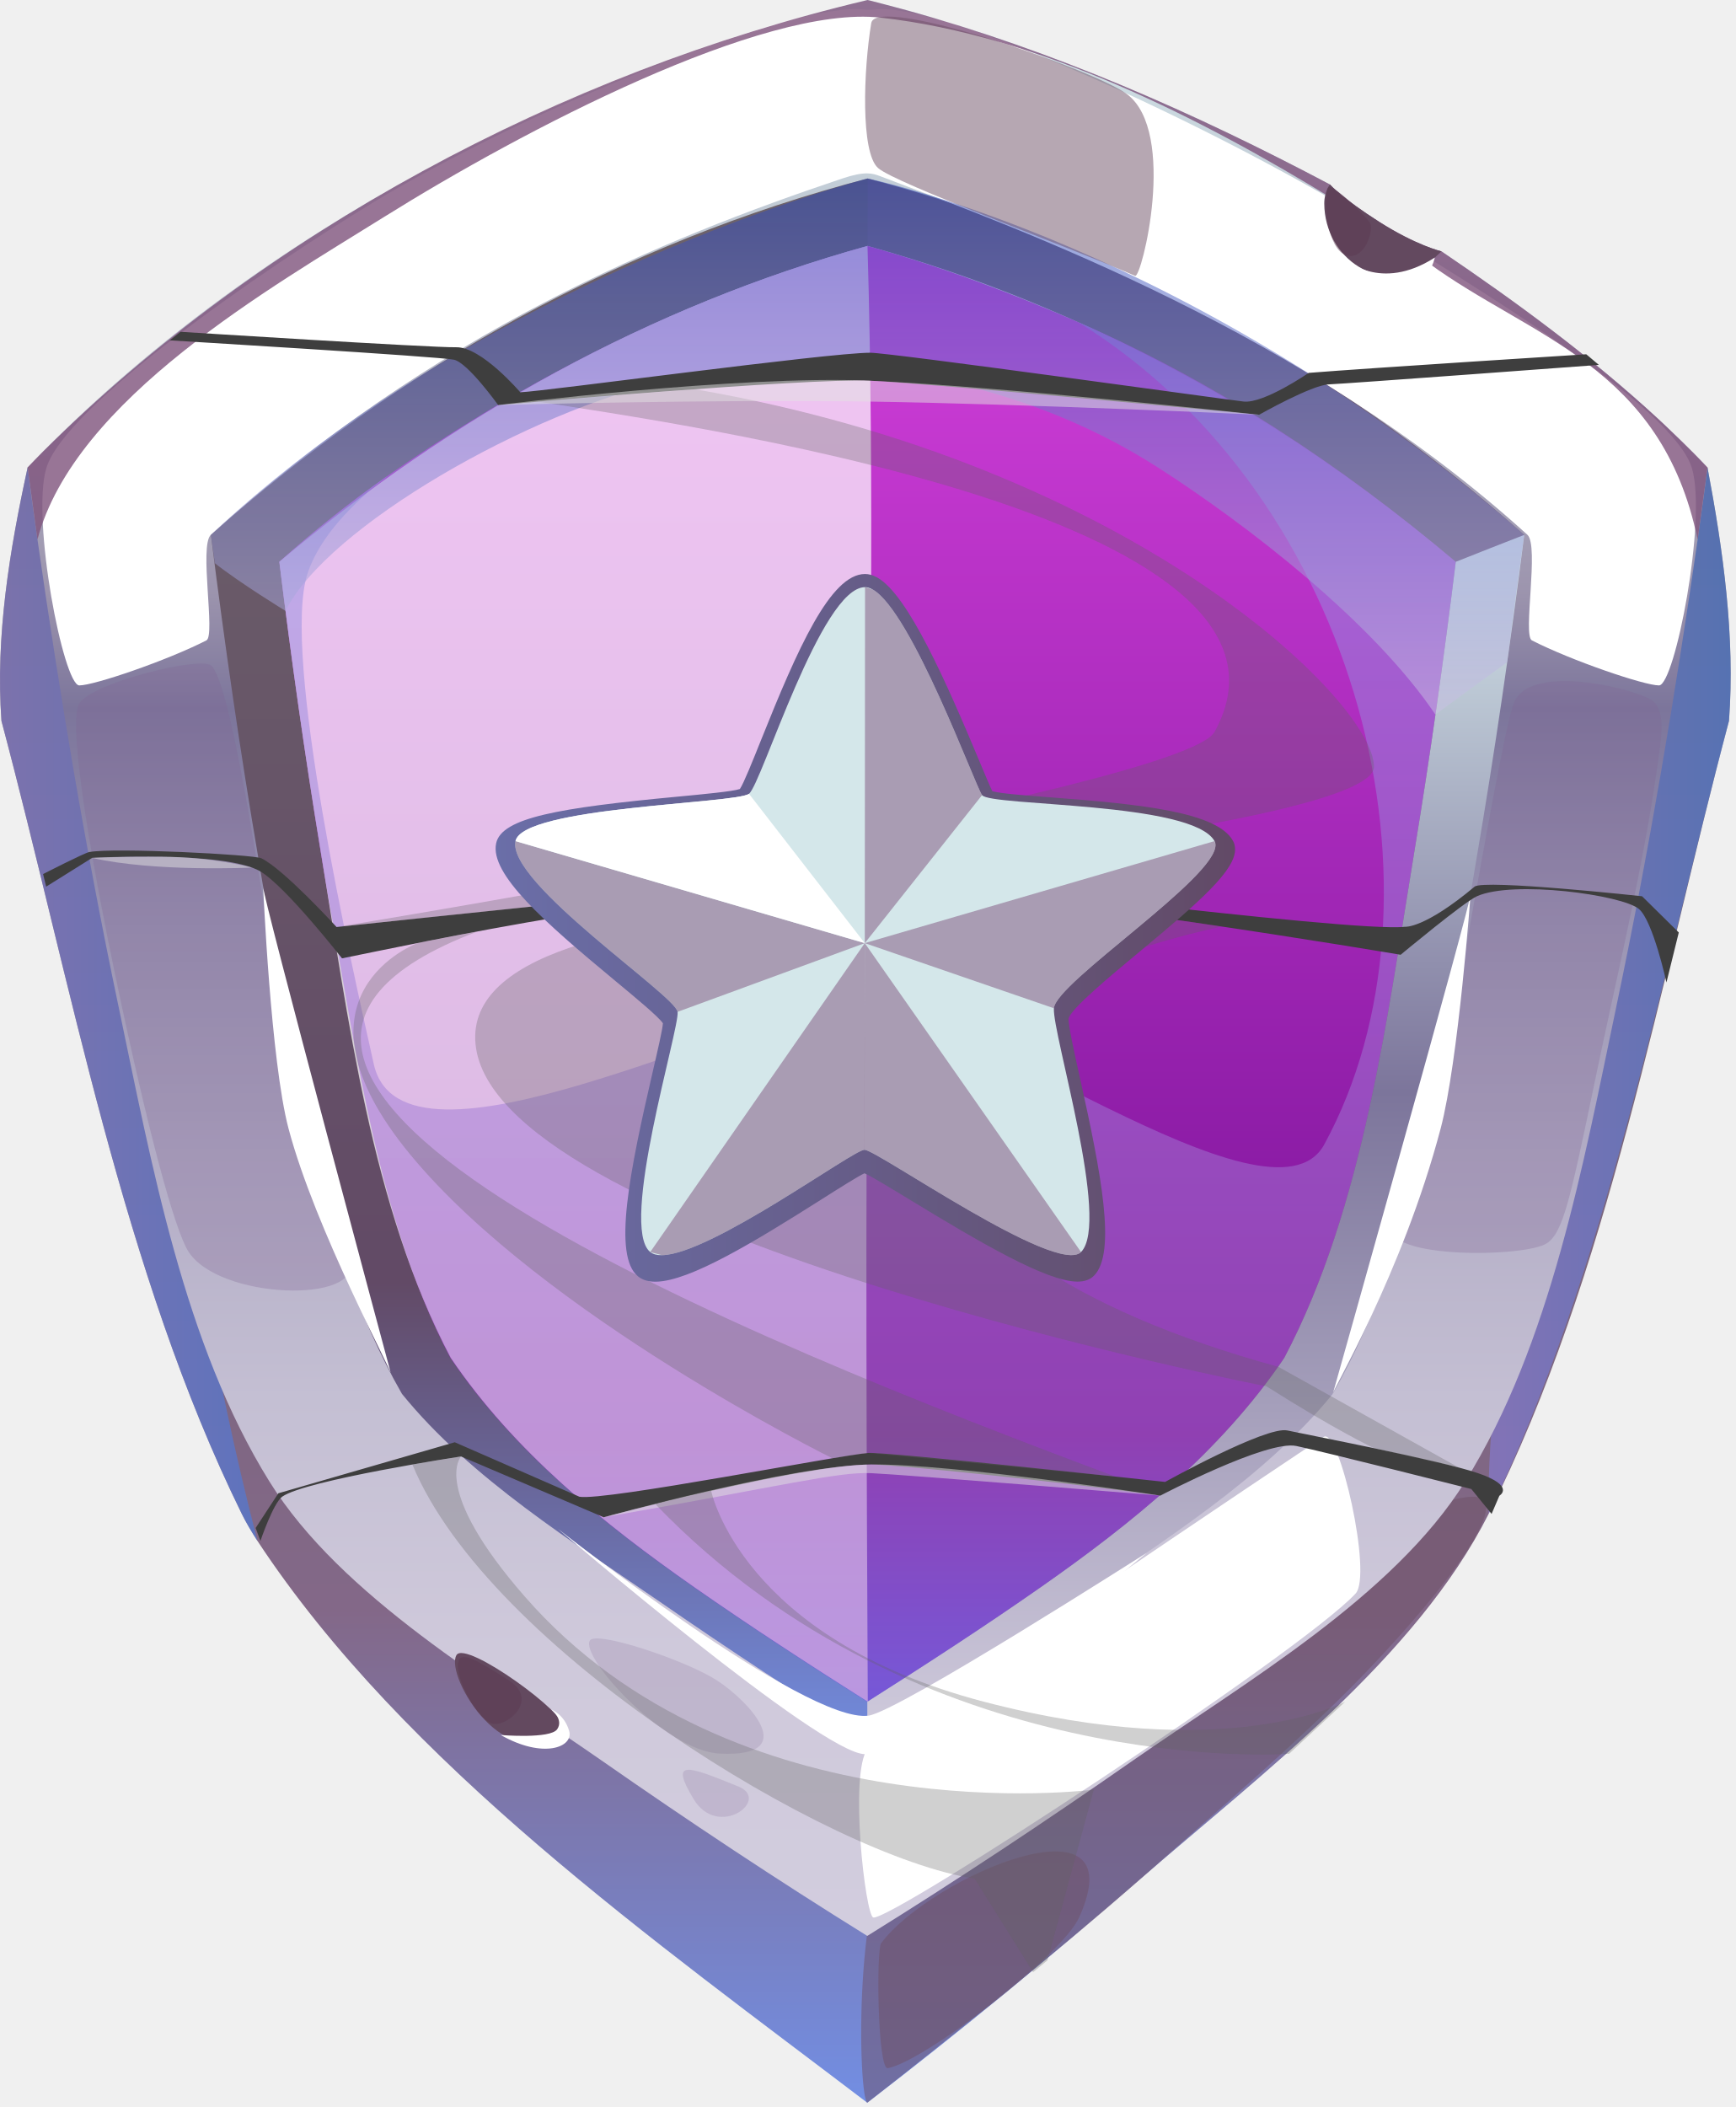
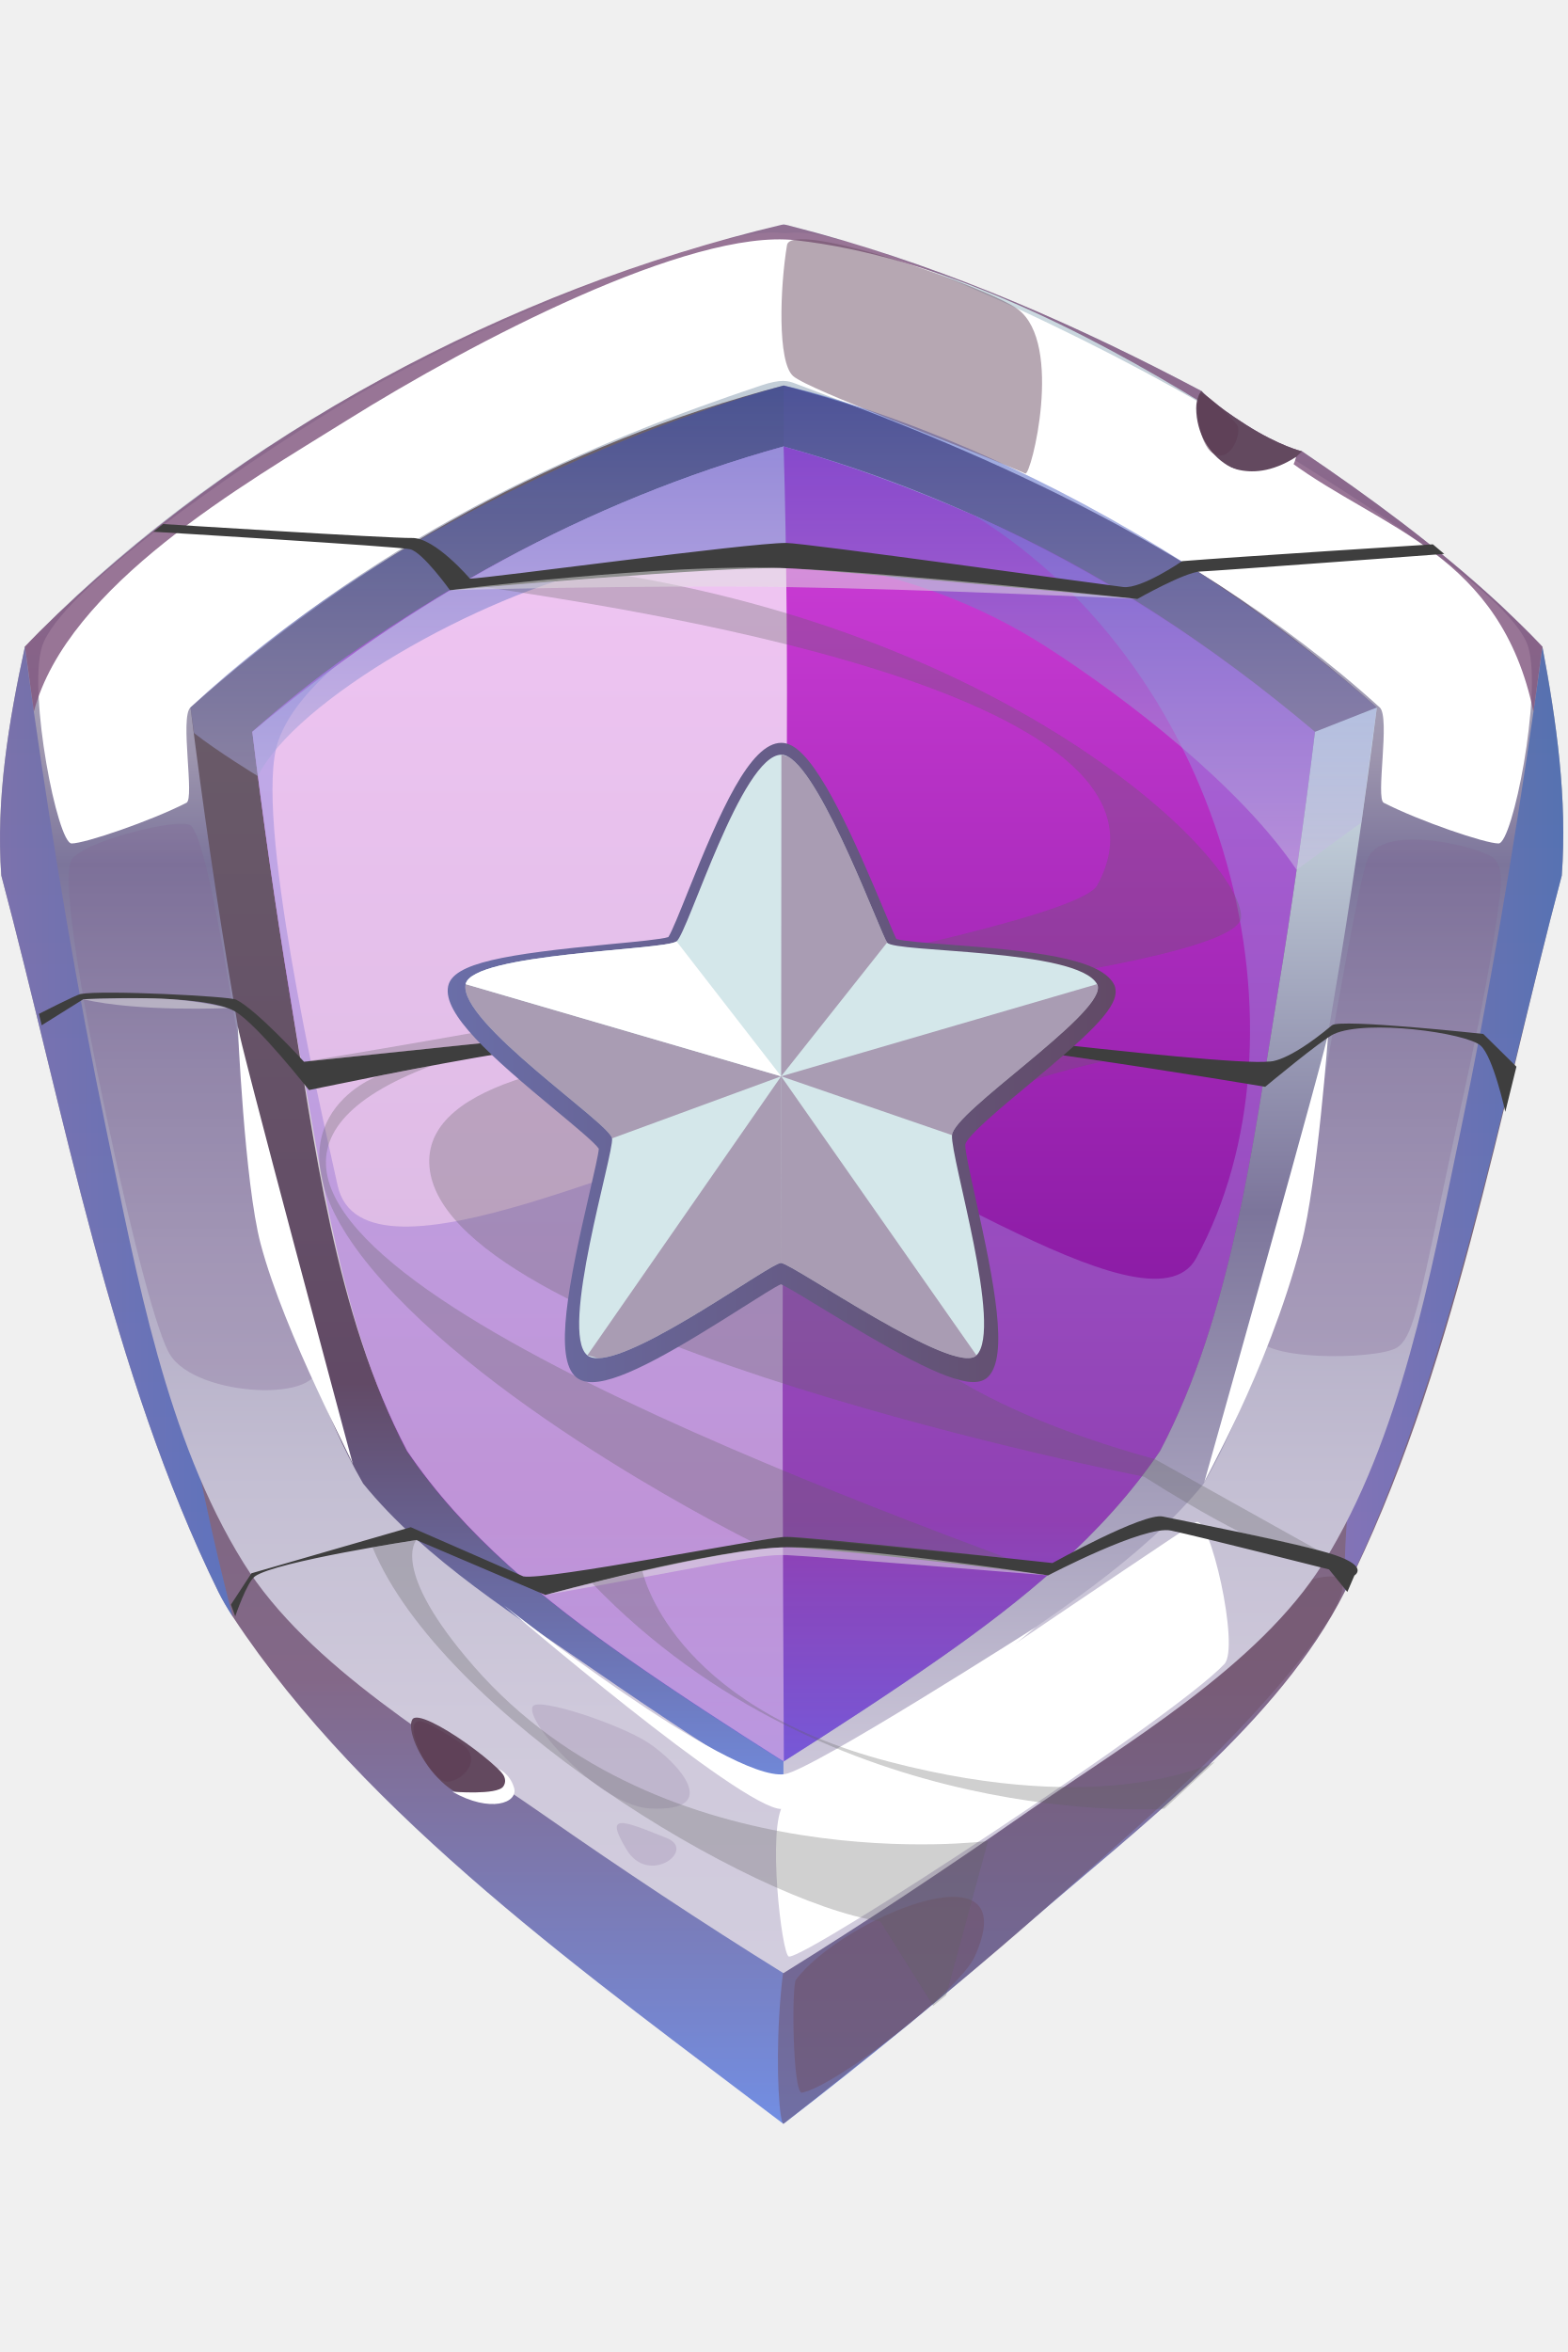
- <svg xmlns="http://www.w3.org/2000/svg" width="201" height="244" viewBox="0 0 201 244" fill="none">
+ <svg xmlns="http://www.w3.org/2000/svg" width="100" height="150" viewBox="0 0 201 244" fill="none">
  <g clip-path="url(#clip0_2402_524)">
    <path d="M200.244 83.482C192.18 113.797 186.342 147.658 172.407 175.317C164.034 191.936 146.062 205.456 132.052 217.612C121.767 226.535 111.247 235.216 100.444 243.507C76.023 224.91 46.857 204.333 29.82 178.449C29.818 178.449 29.817 178.449 29.815 178.449C29.11 177.355 28.492 176.31 28.004 175.318C14.21 147.268 8.226 113.778 0.168 83.483C-0.545 73.705 1.119 63.667 3.201 54.133C68.047 51.976 132.912 51.979 197.757 54.152C199.565 63.73 200.971 73.725 200.244 83.482Z" fill="url(#paint0_linear_2402_524)" />
    <path opacity="0.5" d="M200.244 83.482C192.18 113.797 186.118 146.988 172.407 175.317C172.049 154.338 179.28 131.476 183.768 111.171C187.992 92.061 192.64 73.041 197.757 54.151C199.565 63.73 200.971 73.725 200.244 83.482Z" fill="url(#paint1_linear_2402_524)" />
    <path opacity="0.5" d="M100.446 243.505C99.439 243.061 98.596 217.897 104.698 210.524C112.606 200.967 127.989 193.653 139.691 186.822C144.867 183.801 170.782 170.184 172.037 173.997C173.156 177.397 162.448 189.246 158.137 193.714C150.434 201.698 141.065 209.611 132.78 216.982C121.252 227.238 100.446 243.505 100.446 243.505Z" fill="#6E5066" />
    <path opacity="0.5" d="M29.82 178.448C29.818 178.448 29.817 178.448 29.815 178.448C29.11 177.354 28.492 176.309 28.004 175.317C14.21 147.267 8.226 113.777 0.168 83.482C-0.545 73.704 1.119 63.666 3.201 54.132C6.644 54.013 8.365 53.956 11.808 53.848C16.697 95.117 19.325 138.138 29.82 178.448Z" fill="url(#paint2_linear_2402_524)" />
    <path d="M178.3 60.104C171.674 54.224 164.862 48.855 157.595 43.789C157.589 43.785 157.586 43.783 157.58 43.779C141.313 33.341 124.085 24.914 105.512 19.451C105.509 19.451 105.509 19.451 105.507 19.451C103.886 18.975 102.435 18.578 101.17 18.251C100.897 18.178 100.759 18.142 100.486 18.07C100.214 18.142 100.078 18.178 99.807 18.251C71.086 25.725 44.78 40.438 22.656 60.091C22.303 60.417 22.127 60.579 21.775 60.905C21.837 61.39 21.868 61.633 21.93 62.118C22.081 63.302 22.247 64.571 22.425 65.915C23.923 77.183 25.604 88.526 27.534 99.697C31.054 120.072 34.013 144.254 44.619 162.682C44.638 162.714 44.648 162.73 44.668 162.762C44.689 162.792 44.7 162.807 44.721 162.837C52.732 173.032 65.121 180.545 75.534 187.804C79.325 190.447 83.125 192.977 86.645 195.301C90.84 198.07 95.074 200.801 99.337 203.471C99.782 203.752 100.004 203.892 100.45 204.171C100.897 203.891 101.12 203.751 101.567 203.47C101.739 203.365 101.911 203.253 102.088 203.14C109.857 198.162 117.777 193.061 125.374 187.8C135.807 180.574 148.183 173.055 156.194 162.832C156.215 162.802 156.226 162.787 156.247 162.757C156.267 162.725 156.277 162.709 156.296 162.677C166.902 144.233 169.865 120.093 173.4 99.702C175.116 89.802 176.65 79.775 178.009 69.779C178.392 66.96 178.736 64.39 179.022 62.132C179.086 61.646 179.118 61.404 179.182 60.919C178.829 60.592 178.653 60.43 178.3 60.104ZM163.823 98.482C160.661 117.616 157.988 139.695 148.737 157.249C140.836 166.041 130.189 172.793 120.608 179.383C114.02 183.915 107.252 188.353 100.45 192.654C93.65 188.355 86.887 183.917 80.3 179.386C70.722 172.797 60.137 165.994 52.178 157.253C42.914 139.661 40.277 117.667 37.115 98.477C35.294 87.425 33.707 76.226 32.355 65.051C52.312 48.231 75.268 35.467 100.483 28.479C125.695 35.468 148.646 48.24 168.598 65.061C167.224 76.234 165.649 87.432 163.823 98.482Z" fill="url(#paint3_linear_2402_524)" />
    <path d="M168.597 65.062C167.223 76.234 165.649 87.432 163.822 98.482C160.66 117.616 157.987 139.695 148.736 157.249C141.419 168.079 131.025 176.467 120.555 183.79C114.055 188.337 107.234 192.764 100.448 197.065C93.663 192.766 86.847 188.339 80.349 183.793C69.873 176.465 59.502 168.082 52.175 157.253C43.833 141.384 41.261 121.858 38.136 104.533C38.132 104.528 38.132 104.528 38.132 104.528C37.797 102.58 37.45 100.559 37.112 98.477C35.316 87.391 33.705 76.226 32.352 65.051C36.243 61.587 40.408 58.23 44.642 55.268C59.355 44.978 75.572 36.494 92.76 30.832C95.694 29.866 98.302 29.081 100.481 28.478C108.902 30.842 117.096 33.903 125.026 37.369C140.829 44.276 155.321 53.841 168.597 65.062Z" fill="url(#paint4_linear_2402_524)" />
    <path opacity="0.3" d="M176.528 61.941C173.346 63.182 171.76 63.807 168.597 65.062C148.646 48.241 125.694 35.469 100.482 28.48C100.483 25.356 100.483 23.794 100.484 20.669C102.49 20.179 103.494 19.935 105.506 19.451C105.508 19.451 105.509 19.451 105.511 19.451C124.084 24.914 141.313 33.341 157.579 43.779C157.585 43.783 157.588 43.785 157.594 43.789C163.946 49.798 170.259 55.846 176.528 61.941Z" fill="#7F6593" />
    <path d="M178.008 69.779C176.653 79.781 175.115 89.803 173.399 99.702C169.864 120.093 166.901 144.233 156.295 162.677C156.275 162.709 156.265 162.725 156.246 162.757C156.225 162.787 156.214 162.802 156.193 162.832C148.182 173.055 135.806 180.574 125.373 187.8C117.777 193.061 109.956 198.185 102.087 203.14C101.433 202.402 101.105 202.034 100.449 201.296C100.449 199.605 100.449 198.759 100.449 197.067C107.235 192.767 114.056 188.339 120.556 183.792C131.026 176.468 141.42 168.079 148.737 157.249C157.988 139.695 160.662 117.616 163.823 98.482C165.649 87.432 167.224 76.234 168.598 65.062C171.761 63.806 173.347 63.182 176.529 61.941C177.123 65.078 177.418 66.645 178.008 69.779Z" fill="url(#paint5_linear_2402_524)" />
    <path d="M197.702 54.09C196.121 52.398 194.399 50.74 192.705 49.128C192.475 48.909 192.235 48.688 191.986 48.457C184.25 41.303 175.662 35.017 166.947 29.108C166.947 29.108 164.049 28.443 159.714 25.678C155.513 22.999 154.106 21.454 154.022 21.362C154.02 21.36 154.019 21.359 154.017 21.357C138.323 13.044 121.966 5.865 104.942 1.17C104.81 1.134 104.675 1.095 104.538 1.059C102.602 0.541 101.284 0.191 100.756 0.065C100.703 0.055 100.65 0.04 100.596 0.03C100.559 0.02 100.527 0.01 100.49 0C100.49 0 100.474 0.005 100.448 0.01C100.421 0.015 100.373 0.025 100.32 0.04C65.375 8.643 30.346 26.704 5.002 52.279C4.398 52.888 3.796 53.506 3.2 54.132C3.22 54.289 3.231 54.367 3.252 54.523C3.373 55.502 3.74 58.286 4.326 62.391C4.331 62.426 4.334 62.444 4.339 62.479C6.923 80.501 9.929 98.488 13.676 116.305C17.559 134.766 21.303 155.67 31.215 171.585C39.535 184.943 56.859 194.938 69.687 203.884C79.762 210.91 90.009 217.709 100.444 224.188C110.882 217.706 121.131 210.905 131.208 203.877C144.014 194.945 161.387 184.894 169.686 171.576C179.611 155.649 183.37 134.785 187.25 116.307C190.99 98.49 194.019 80.513 196.612 62.495C196.617 62.46 196.62 62.442 196.625 62.407C197.213 58.303 197.581 55.52 197.704 54.541C197.725 54.384 197.735 54.306 197.756 54.15C197.756 54.15 197.739 54.13 197.702 54.09ZM171.01 99.396C167.581 119.433 164.769 143.275 154.358 161.412C146.333 171.266 134.425 178.617 124.182 185.698C116.439 191.051 108.468 196.259 100.448 201.297C92.421 196.279 84.462 191.054 76.723 185.702C66.557 178.672 54.523 171.248 46.554 161.417C36.143 143.297 33.341 119.415 29.926 99.391C27.813 87.004 25.992 74.456 24.425 61.929C46.23 42.589 72.195 28.046 100.485 20.67C128.776 28.1 154.708 42.578 176.529 61.941C174.955 74.466 173.129 87.012 171.01 99.396Z" fill="url(#paint6_linear_2402_524)" />
    <path d="M195.957 54.236C193.845 47.044 170.507 32.934 157.68 25.123C140.591 14.715 109.086 0.002 101.134 1.122C100.967 1.149 100.353 1.149 100.186 1.122C92.236 0.001 60.294 13.044 43.205 23.453C30.378 31.264 7.475 47.044 5.358 54.236C3.607 60.205 7.357 79.363 9.183 79.373C10.886 79.378 19.323 76.502 23.907 74.158C24.98 73.614 23.041 63.184 24.424 61.929C50.306 38.424 76.782 27.641 97.555 20.669C100.193 19.783 101.067 20.069 101.954 20.407C118.27 26.626 151.016 38.424 176.897 61.929C178.282 63.184 176.342 73.614 177.414 74.158C181.993 76.502 190.435 79.378 192.138 79.373C193.963 79.363 197.713 60.205 195.957 54.236Z" fill="white" />
    <path opacity="0.7" d="M32.353 65.062C33.727 76.234 35.303 87.432 37.129 98.482C40.291 117.616 42.964 139.695 52.215 157.249C59.532 168.08 69.925 176.469 80.397 183.792C86.897 188.338 93.718 192.766 100.504 197.067C100.361 168.992 100.237 140.909 100.487 112.838C100.737 84.745 101.294 56.574 100.47 28.48C75.257 35.469 52.306 48.241 32.353 65.062Z" fill="white" />
    <path opacity="0.5" d="M168.597 65.062C167.223 76.234 165.649 87.432 163.822 98.482C160.66 117.616 157.987 139.695 148.736 157.249C141.419 168.079 131.025 176.467 120.555 183.79C114.055 188.337 107.234 192.764 100.448 197.065C93.663 192.766 86.847 188.339 80.349 183.793C69.873 176.465 59.502 168.082 52.175 157.253C43.833 141.384 41.261 121.858 38.136 104.533C38.132 104.528 38.132 104.528 38.132 104.528C37.797 102.58 37.45 100.559 37.112 98.477C35.316 87.391 33.705 76.226 32.352 65.051C36.243 61.587 40.398 58.289 44.642 55.268C44.725 55.226 44.767 55.206 44.849 55.164C40.763 58.315 37.035 62.199 35.635 66.359C32.495 75.688 40.822 112.139 43.288 123.219C46.6 138.088 86.407 116.802 98.689 116.147C110.704 115.506 147.261 143.752 153.368 132.539C168.88 104.062 157.76 57.718 124.97 37.368C124.97 37.368 124.99 37.368 125.026 37.369C140.914 44.493 155.321 53.841 168.597 65.062Z" fill="url(#paint7_linear_2402_524)" />
    <path opacity="0.5" d="M24.878 65.215C27.88 67.585 33.068 70.745 33.068 70.745C37.884 60.991 61.349 47.601 77.453 44.021C95.934 39.913 117.524 43.482 134.134 54.151C144.589 60.866 159.073 72.101 166.242 82.749C169.545 80.318 171.207 79.108 174.548 76.697C175.323 70.792 175.719 67.841 176.528 61.94C138.505 28.522 100.484 20.669 100.484 20.669C100.484 20.669 56.41 31.947 24.424 61.928C24.608 63.243 24.698 63.9 24.878 65.215Z" fill="url(#paint8_linear_2402_524)" />
    <path opacity="0.3" d="M191.025 80.925C187.953 79.355 177.046 77.003 175.336 81.387C174.296 84.053 171.645 99.459 169.868 109.272C166.41 128.367 163.494 131.632 161.153 141.967C160.274 145.851 176.781 145.619 179.18 143.956C181.028 142.676 181.842 139.022 184.799 124.793C187.288 112.815 190.254 100.754 191.971 88.61C192.464 85.136 193.004 81.937 191.025 80.925Z" fill="#7F6593" />
    <path opacity="0.3" d="M24.425 77.052C23.078 76.017 10.575 79.067 9.171 81.485C7.664 84.08 11.267 102.962 13.253 112.477C17.184 131.312 20.22 142.303 21.774 144.859C25.2 150.494 42.061 151.053 40.539 145.932C37.825 136.803 35.106 133.11 32.355 116.148C30.529 104.895 26.838 78.906 24.425 77.052Z" fill="#7F6593" />
    <path opacity="0.5" d="M102.825 239.505C101.629 239.727 101.474 225.799 102.05 225.027C107.832 217.271 131.718 207.154 124.976 222.059C122.982 226.468 107.079 238.716 102.825 239.505Z" fill="#6E5066" />
    <path d="M156.993 184.548C158.981 182.42 155.114 165.285 153.314 166.403C150.56 168.115 101.445 201.233 100.48 202.507C98.33 205.346 100.224 221.902 101.148 222.056C103.288 222.414 150.568 191.428 156.993 184.548Z" fill="white" />
    <path d="M76.073 28.48C79.028 27.184 76.785 7.699 73.575 8.831C47.342 18.071 20.5 38.771 20.567 39.658C20.657 40.883 36.547 48.847 43.166 45.818C48.023 43.595 63.233 34.114 76.073 28.48Z" fill="white" />
    <path opacity="0.8" d="M197.757 54.151C197.736 54.307 197.726 54.385 197.705 54.542C197.269 57.688 197.053 59.261 196.626 62.408C196.621 62.443 196.618 62.461 196.613 62.496C192.431 42.256 177.211 39.111 165.422 30.445C161.99 27.923 158.296 25.45 154.605 23.183C139.115 13.671 120.236 4.071 101.983 2.043C88.375 0.531 60.604 15.053 44.524 25.099C31.51 33.23 8.625 46.227 4.339 62.479C4.333 62.444 4.331 62.426 4.326 62.391C3.901 59.244 3.687 57.67 3.252 54.523C3.231 54.366 3.221 54.288 3.2 54.132C3.796 53.507 4.398 52.878 5.002 52.279C30.53 26.969 64.877 8.442 100.32 0.04C100.373 0.025 100.421 0.015 100.448 0.01C100.475 0.005 100.49 0 100.49 0C100.527 0.01 100.559 0.02 100.596 0.03C100.65 0.04 100.703 0.055 100.756 0.065C102.029 0.387 103.295 0.729 104.538 1.059C104.675 1.095 104.81 1.134 104.942 1.17C121.96 5.855 138.323 13.044 154.017 21.357C154.019 21.359 154.02 21.36 154.022 21.362C154.106 21.454 155.512 22.999 159.714 25.678C164.049 28.442 166.947 29.108 166.947 29.108C175.708 35.039 184.192 41.281 191.986 48.457C192.235 48.687 192.475 48.91 192.705 49.128C195.68 51.938 197.39 53.745 197.702 54.09C197.739 54.131 197.757 54.151 197.757 54.151Z" fill="#7E527C" />
    <path d="M64.602 177.033C64.602 177.033 95.065 203.142 100.19 203.142C105.031 203.142 132.78 179.846 132.78 179.846C132.763 179.823 104.057 198.219 100.585 198.681C93.315 199.649 64.602 177.033 64.602 177.033Z" fill="white" />
    <path d="M170.326 103.477C170.67 103.554 154.358 161.412 154.358 161.412C154.121 161.303 162.399 147.549 166.851 130.682C168.907 122.892 170.326 103.477 170.326 103.477Z" fill="white" />
    <path d="M30.477 102.681C30.133 102.758 45.291 159.119 45.291 159.119C45.528 159.01 36.514 142.39 33.413 130.682C31.352 122.893 30.477 102.681 30.477 102.681Z" fill="white" />
    <path opacity="0.2" d="M83.362 203.077C92.846 203.538 86.809 197.057 83.045 194.605C79.497 192.294 68.979 188.762 68.303 189.995C67.226 191.956 77.049 202.77 83.362 203.077Z" fill="#7F6593" />
    <path opacity="0.2" d="M85.513 206.88C79.578 204.48 77.502 203.649 80.334 208.35C83.166 213.052 89.337 208.426 85.513 206.88Z" fill="#7F6593" />
    <path d="M52.862 191.676C51.47 194.125 58.906 206.419 65.049 199.923C66.116 198.796 53.908 189.836 52.862 191.676Z" fill="#63495F" />
    <path opacity="0.5" d="M53.053 192.535C52.692 194.387 55.396 199.352 57.139 199.631C58.882 199.91 62.451 196.818 58.905 194.566C54.949 192.056 53.324 191.141 53.053 192.535Z" fill="#5B3952" />
    <path d="M57.998 200.922C62.887 203.712 66.474 202.353 65.912 200.434C65.35 198.516 63.851 197.968 63.851 197.968C63.851 197.968 65.318 199.11 64.53 200.255C63.74 201.399 57.998 200.922 57.998 200.922Z" fill="white" />
    <path d="M166.947 29.108C166.42 29.624 165.911 30.091 165.423 30.445C159.956 34.417 153.413 29.945 153.37 23.589C153.36 22.181 154.023 21.363 154.023 21.363C154.107 21.455 155.513 23 159.715 25.679C164.049 28.442 166.947 29.108 166.947 29.108Z" fill="#63495F" />
    <path opacity="0.5" d="M153.759 21.811C153.19 23.544 153.774 28.775 155.867 29.544C157.96 30.313 159.218 26.661 158.649 25.779C158.08 24.896 154.057 20.906 153.759 21.811Z" fill="#5B3952" />
    <path d="M155.732 29.959C155.732 29.959 159.821 33.896 166.177 29.825C166.177 29.825 165.455 33.692 160.954 33.709C158.524 33.719 155.732 29.959 155.732 29.959Z" fill="white" />
    <path opacity="0.5" d="M100.904 2.674C100 8.128 99.664 17.642 101.685 19.451C103.705 21.26 123.558 28.48 131.464 31.947C132.204 32.272 136.413 15.311 130.507 10.89C126.73 8.062 101.462 -0.694 100.904 2.674Z" fill="#6E5066" />
    <path d="M4.989 101.221C4.989 101.221 9.753 98.782 10.33 98.672C13.198 98.13 29.387 98.966 30.266 99.391C32.852 100.639 38.979 107.354 38.979 107.354C38.979 107.354 97.089 101.167 100.822 101.186C103.692 101.201 156.498 108.045 162.739 107.324C162.739 107.324 164.946 107.561 170.779 102.681C171.833 101.799 190.176 103.79 190.176 103.79L194.429 107.985L193.001 113.775C193.001 113.775 191.449 106.654 189.815 105.267C187.892 103.634 175.265 101.904 171.051 103.79C169.551 104.461 162.216 110.567 162.216 110.567C162.216 110.567 118.176 103.109 100.787 102.68C80.387 102.177 46.947 109.527 39.611 110.982C39.611 110.982 33.073 102.636 30.159 100.916C26.031 98.48 10.673 99.346 10.673 99.346L5.344 102.68L4.989 101.221Z" fill="#3E3E3E" />
    <path d="M173.654 173.21C173.654 173.21 175.563 172.098 171.171 170.598C166.779 169.098 151.565 166.193 149.097 165.654C146.63 165.115 134.939 171.614 134.939 171.614C134.939 171.614 102.717 168.108 100.56 168.258C97.34 168.482 70.034 173.848 67.103 173.328L52.668 167.02L32.238 172.928L29.608 176.946L30.16 178.449C30.16 178.449 31.65 174.048 32.695 173.313C35.403 171.409 53.398 168.663 53.398 168.663L69.922 175.707C69.922 175.707 92.759 169.597 100.911 169.597C103.621 169.597 122.173 171.519 134.388 173.197C134.388 173.197 146.721 166.732 150.133 167.451C153.545 168.17 170.402 172.435 170.402 172.435L172.749 175.318L173.654 173.21Z" fill="#3E3E3E" />
    <path d="M19.659 39.415C19.659 39.415 50.959 41.296 52.576 41.655C54.192 42.014 57.694 46.908 57.694 46.908C57.694 46.908 93.356 43.746 100.823 44.093C108.29 44.439 145.822 48.031 145.822 48.031C145.822 48.031 151.911 44.586 153.894 44.513C155.878 44.439 185.172 42.256 185.172 42.256L183.713 41.027C183.713 41.027 158.213 42.643 151.569 43.182C151.569 43.182 146.361 46.765 144.027 46.5C141.692 46.235 103.156 40.848 100.789 40.848C95.884 40.848 63.002 45.333 60.254 45.427C60.254 45.427 55.768 40.161 52.846 40.214C49.924 40.266 20.908 38.424 20.908 38.424L19.659 39.415Z" fill="#3E3E3E" />
    <path opacity="0.5" d="M10.675 99.347C17.873 101.007 29.181 100.468 29.181 100.468C29.181 100.468 24.601 99.22 18.678 99.215C12.754 99.211 10.675 99.347 10.675 99.347Z" fill="#E2E2E2" />
    <path opacity="0.5" d="M69.921 175.706C90.87 172.029 97.026 170.425 100.907 170.598C104.788 170.772 134.387 173.196 134.387 173.196C134.387 173.196 110.272 169.482 100.91 169.596C91.549 169.711 69.921 175.706 69.921 175.706Z" fill="#E2E2E2" />
    <path opacity="0.3" d="M80.455 45.074C131.096 53.777 159.143 81.257 159.126 88.797C159.11 96.337 72.612 103.841 72.612 103.841L38.979 107.354C38.979 107.354 137.019 91.337 140.665 84.755C154.694 59.435 76.708 48.815 62.324 46.51L80.455 45.074Z" fill="#606060" />
    <path opacity="0.3" d="M141.467 107.292C94.212 117.892 99.031 144.847 148.066 158.292L168.938 169.945L159.126 167.706C159.126 167.706 154.693 165.623 146.695 160.552C146.695 160.552 58.452 143.222 55.134 121.389C51.816 99.556 132.852 106.047 132.852 106.047L141.467 107.292Z" fill="#606060" />
    <path opacity="0.3" d="M129.155 170.992C87.19 155.328 10.675 124.698 55.342 107.857L48.384 109.202C48.384 109.202 32.184 115.165 47.565 133.766C62.947 152.366 96.406 168.875 96.406 168.875L100.56 168.259L129.155 170.992Z" fill="#606060" />
    <path opacity="0.3" d="M47.761 169.596C56.571 190.975 96.179 215.022 112.874 217.552L119.651 228.385L121.31 227.02L126.682 207.245C126.682 207.245 85.045 212.703 60.758 184.868C49.85 172.367 53.398 168.661 53.398 168.661L47.761 169.596Z" fill="#606060" />
    <path opacity="0.3" d="M155.791 197.067L149.298 203.1C149.298 203.1 106.72 206.235 75.9 174.182L82.365 172.649C82.365 172.649 85.811 189.702 113.943 197.064C142.075 204.428 155.791 197.067 155.791 197.067Z" fill="#606060" />
    <path opacity="0.5" d="M57.694 46.908C57.694 46.908 82.151 46.226 100.495 46.5C118.84 46.774 145.822 48.031 145.822 48.031C145.822 48.031 116.207 44.779 100.823 44.093C85.439 43.407 57.694 46.908 57.694 46.908Z" fill="#E2E2E2" />
    <path d="M75.891 148.426C75.07 148.426 74.399 148.22 73.899 147.813C70.939 145.433 72.92 135.657 75.604 124.08C76.16 121.679 76.735 119.202 76.776 118.501C76.293 117.761 73.596 115.526 71.206 113.546C62.963 106.715 56.718 101.209 57.46 97.664C58.081 94.694 64.71 93.556 78.408 92.263C81.451 91.976 84.883 91.651 85.689 91.371C86.12 90.748 87.194 88.067 88.146 85.689C92.357 75.175 96.17 66.472 100.184 66.472C100.617 66.472 101.06 66.592 101.503 66.829L101.619 66.89C105.162 68.908 109.587 78.952 113.456 88.209C114.05 89.629 114.661 91.092 114.924 91.621C115.79 91.895 118.944 92.132 121.746 92.343C132.18 93.128 140.965 94.049 142.794 97.369C142.937 97.611 143.024 97.911 143.036 98.234C143.209 100.699 138.954 104.422 131.926 110.257C128.579 113.036 123.997 116.841 123.763 117.951C123.712 118.711 124.417 121.876 125.098 124.937C127.528 135.852 129.326 145.102 126.695 147.739C126.247 148.188 125.608 148.417 124.794 148.417C121.244 148.417 113.589 143.936 105.389 138.945C103.17 137.594 100.882 136.202 100.122 135.872C99.403 136.195 97.304 137.525 95.27 138.814C87.335 143.843 79.89 148.362 75.987 148.425L75.891 148.426Z" fill="url(#paint9_linear_2402_524)" />
    <path d="M140.77 97.783V97.793C141.037 101.581 122.264 113.777 122.059 116.76C121.859 119.677 128.631 141.561 125.201 144.99C122.412 147.784 101.666 133.236 100.134 133.149H100.119C98.807 133.149 82.346 145.262 76.671 145.355H76.666C76.092 145.365 75.631 145.252 75.308 144.991C71.653 142.059 78.727 119.088 78.476 117.176C78.225 115.259 58.694 102.212 59.704 97.404C60.54 93.415 85.264 93.072 86.745 91.924C88.227 90.771 95.091 67.995 100.186 67.995C100.463 67.995 100.755 68.087 101.057 68.262L101.073 68.267C105.584 70.83 112.879 90.848 113.74 92.079C114.663 93.396 138.131 92.817 140.663 97.405C140.729 97.516 140.765 97.645 140.77 97.783Z" fill="url(#paint10_linear_2402_524)" />
    <path opacity="0.5" d="M100.154 109.22L78.475 117.176C78.224 115.259 58.693 102.212 59.703 97.404L100.154 109.22Z" fill="#7E527C" />
    <path opacity="0.5" d="M113.739 92.078L100.155 109.22L100.186 67.995L101.057 68.262L101.073 68.267C105.583 70.829 112.878 90.847 113.739 92.078Z" fill="#7E527C" />
    <path opacity="0.5" d="M140.77 97.783V97.793C141.037 101.581 122.264 113.777 122.059 116.76L100.154 109.219L140.662 97.403L140.77 97.783Z" fill="#7E527C" />
    <path opacity="0.5" d="M125.201 144.991C122.412 147.785 101.666 133.237 100.134 133.15V133.17C100.124 133.155 100.119 133.15 100.119 133.15L100.155 109.221L125.201 144.991Z" fill="#7E527C" />
    <path opacity="0.5" d="M100.154 109.22L100.133 133.149V133.169C100.123 133.154 100.118 133.149 100.118 133.149C98.806 133.149 82.345 145.262 76.67 145.355H76.665L75.307 144.991L100.154 109.22Z" fill="#7E527C" />
    <path d="M100.154 109.22L59.703 97.404C60.539 93.415 85.263 93.072 86.744 91.924L100.154 109.22Z" fill="white" />
  </g>
  <defs>
    <linearGradient id="paint0_linear_2402_524" x1="100.22" y1="243.507" x2="100.22" y2="52.518" gradientUnits="userSpaceOnUse">
      <stop stop-color="#728EE3" />
      <stop offset="0.299" stop-color="#836888" />
      <stop offset="1" stop-color="#6D636A" />
    </linearGradient>
    <linearGradient id="paint1_linear_2402_524" x1="172.394" y1="114.734" x2="200.44" y2="114.734" gradientUnits="userSpaceOnUse">
      <stop stop-color="#8680E8" />
      <stop offset="1" stop-color="#3B80F4" />
    </linearGradient>
    <linearGradient id="paint2_linear_2402_524" x1="1.27171e-05" y1="116.148" x2="29.819" y2="116.148" gradientUnits="userSpaceOnUse">
      <stop stop-color="#8680E8" />
      <stop offset="1" stop-color="#3B80F4" />
    </linearGradient>
    <linearGradient id="paint3_linear_2402_524" x1="100.477" y1="204.171" x2="100.477" y2="18.07" gradientUnits="userSpaceOnUse">
      <stop stop-color="#728EE3" />
      <stop offset="0.299" stop-color="#624A66" />
      <stop offset="1" stop-color="#6D636A" />
    </linearGradient>
    <linearGradient id="paint4_linear_2402_524" x1="100.475" y1="28.48" x2="100.475" y2="197.066" gradientUnits="userSpaceOnUse">
      <stop stop-color="#D23FDA" />
      <stop offset="0.817" stop-color="#781297" />
      <stop offset="1" stop-color="#3E4CE6" />
    </linearGradient>
    <linearGradient id="paint5_linear_2402_524" x1="139.228" y1="203.14" x2="139.228" y2="61.941" gradientUnits="userSpaceOnUse">
      <stop stop-color="#D2CDDE" />
      <stop offset="0.543" stop-color="#7C759B" />
      <stop offset="1" stop-color="#D4E7EA" />
    </linearGradient>
    <linearGradient id="paint6_linear_2402_524" x1="100.479" y1="224.19" x2="100.479" y2="0.001" gradientUnits="userSpaceOnUse">
      <stop stop-color="#D2CDDE" />
      <stop offset="0.147" stop-color="#CFC9DB" />
      <stop offset="0.278" stop-color="#C4BFD3" />
      <stop offset="0.404" stop-color="#B2ACC5" />
      <stop offset="0.525" stop-color="#9993B2" />
      <stop offset="0.634" stop-color="#7C759B" />
      <stop offset="0.696" stop-color="#9D95AE" />
      <stop offset="1" stop-color="#D4E7EA" />
    </linearGradient>
    <linearGradient id="paint7_linear_2402_524" x1="100.475" y1="197.066" x2="100.475" y2="37.37" gradientUnits="userSpaceOnUse">
      <stop stop-color="#AE64C9" />
      <stop offset="1" stop-color="#8E98E5" />
    </linearGradient>
    <linearGradient id="paint8_linear_2402_524" x1="100.477" y1="20.669" x2="100.477" y2="82.75" gradientUnits="userSpaceOnUse">
      <stop stop-color="#2743B8" />
      <stop offset="1" stop-color="#CBC2E5" />
    </linearGradient>
    <linearGradient id="paint9_linear_2402_524" x1="57.4" y1="107.45" x2="143.04" y2="107.45" gradientUnits="userSpaceOnUse">
      <stop stop-color="#6A6EA8" />
      <stop offset="1" stop-color="#624A66" />
    </linearGradient>
    <linearGradient id="paint10_linear_2402_524" x1="100.219" y1="67.995" x2="100.219" y2="145.356" gradientUnits="userSpaceOnUse">
      <stop offset="1" stop-color="#D4E7EA" />
    </linearGradient>
    <clipPath id="clip0_2402_524">
      <rect width="201" height="244" fill="white" />
    </clipPath>
  </defs>
</svg>
